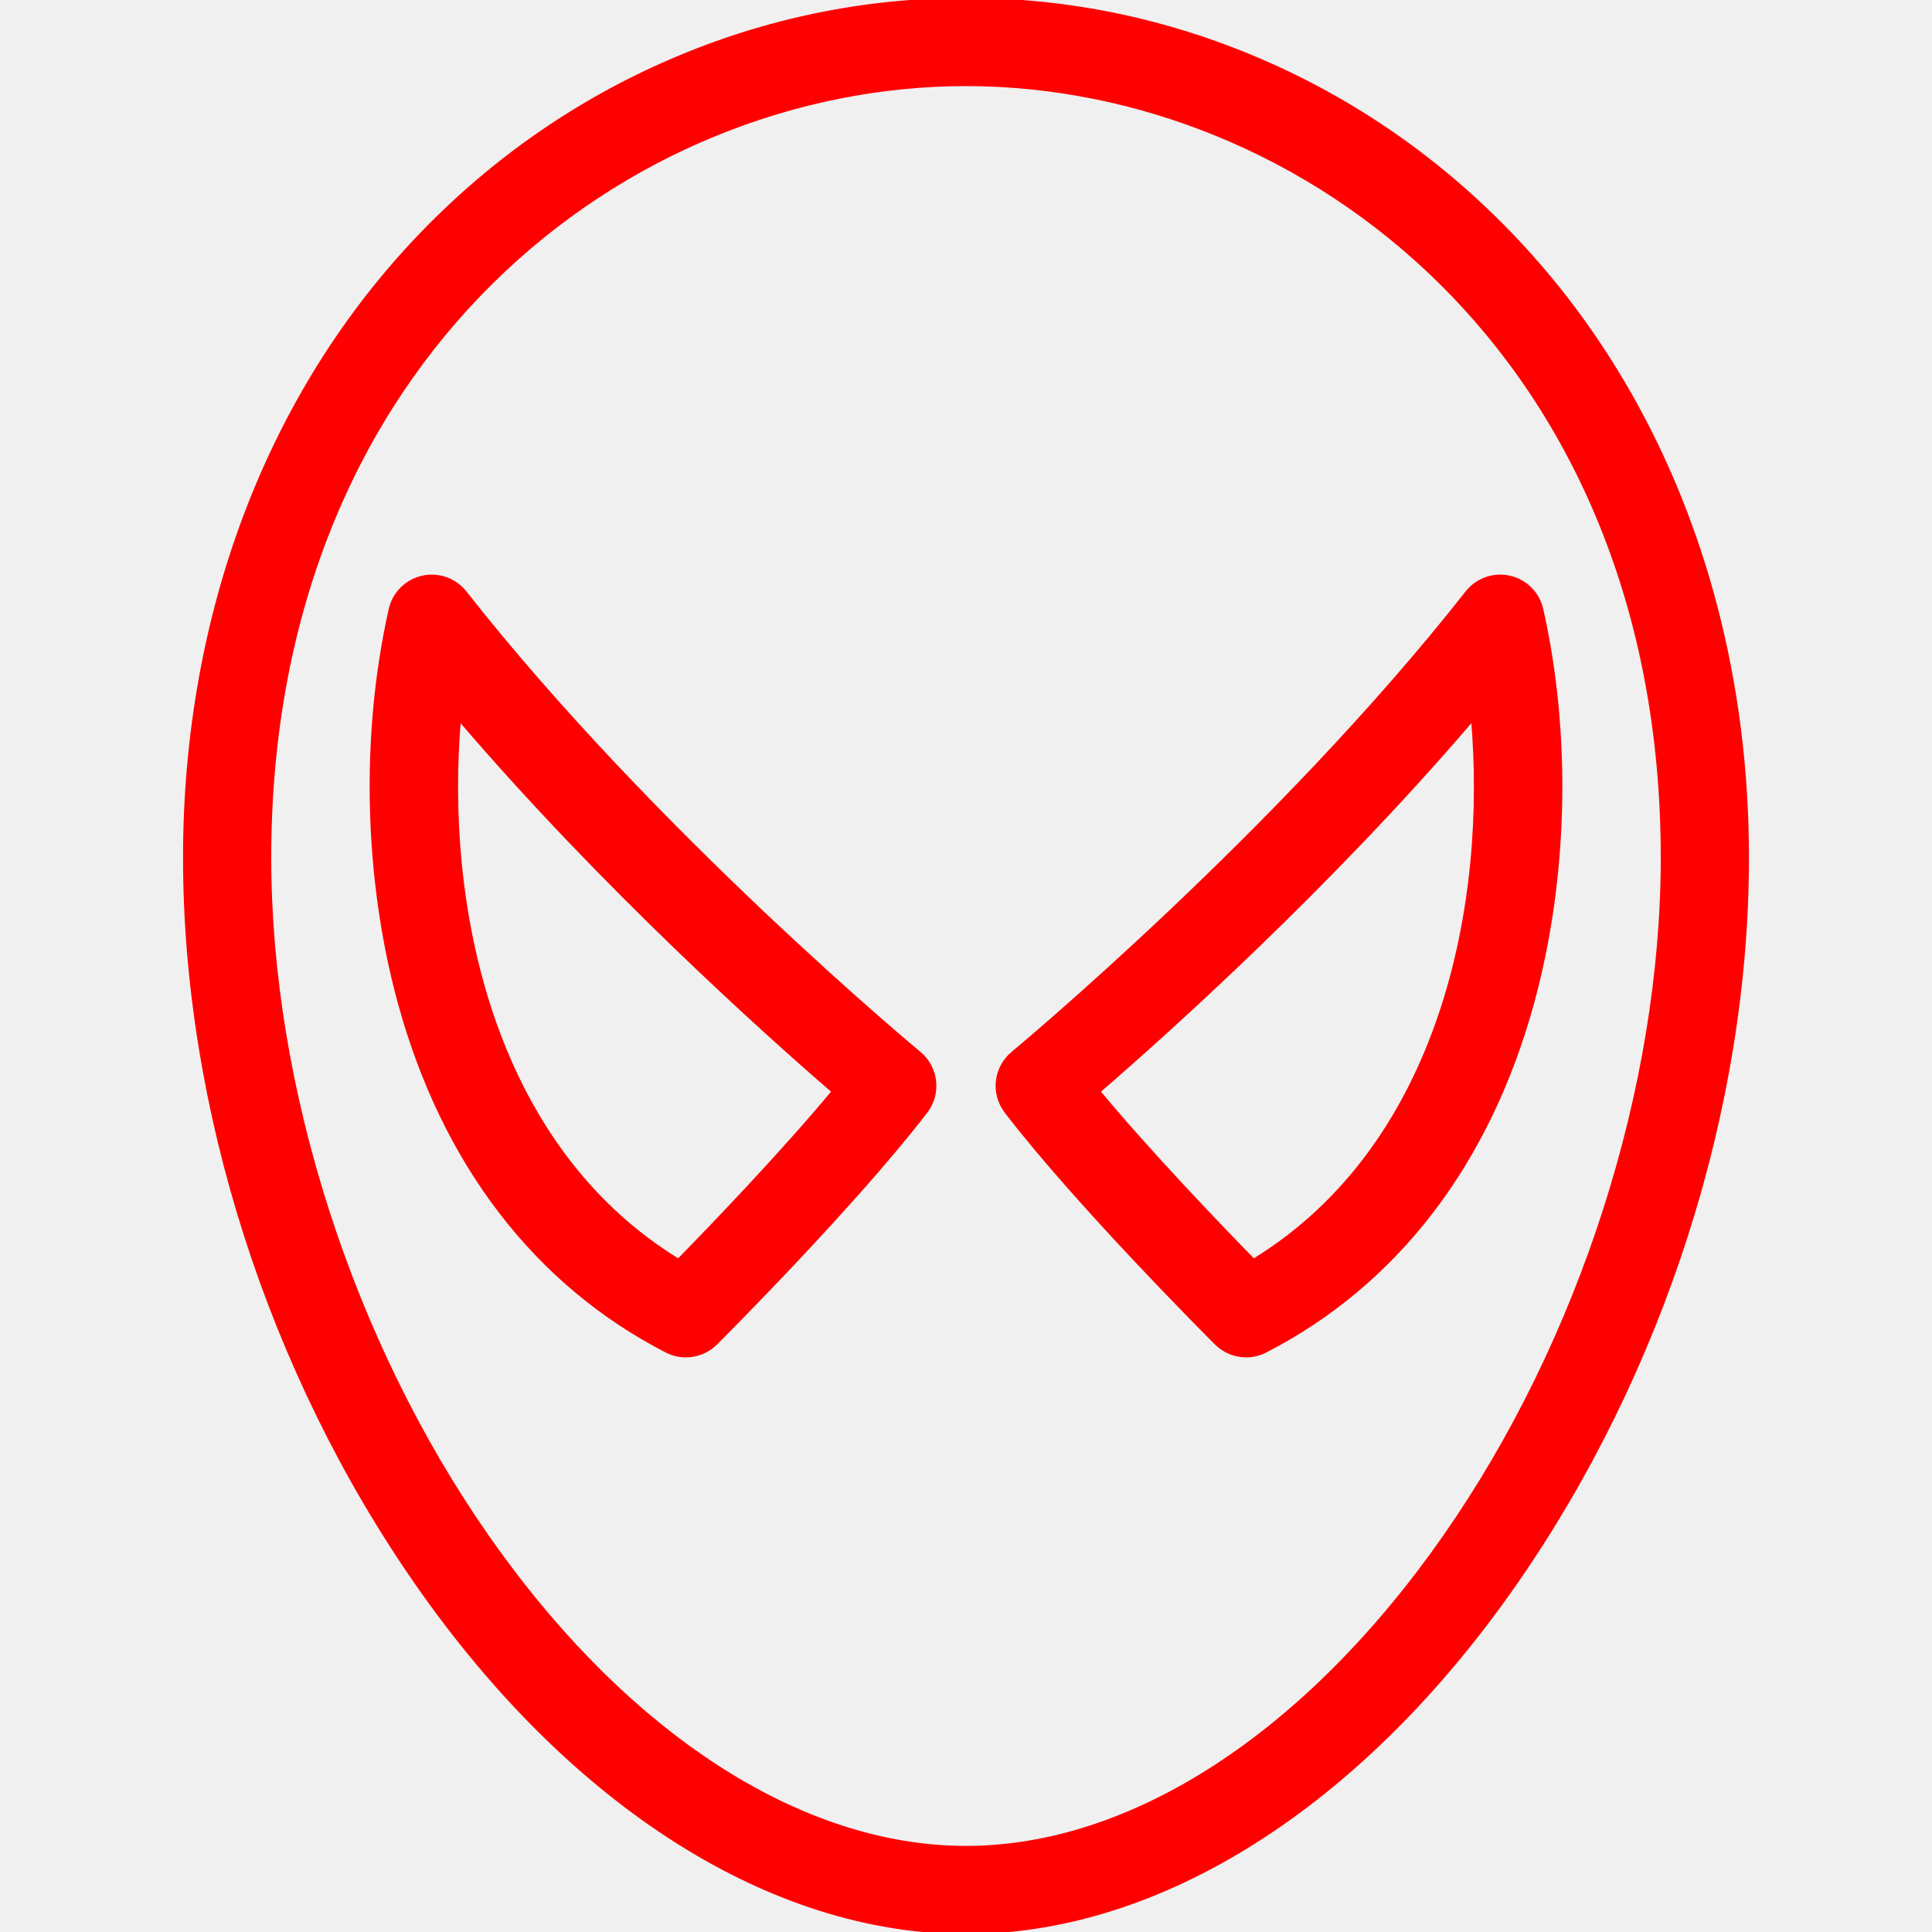
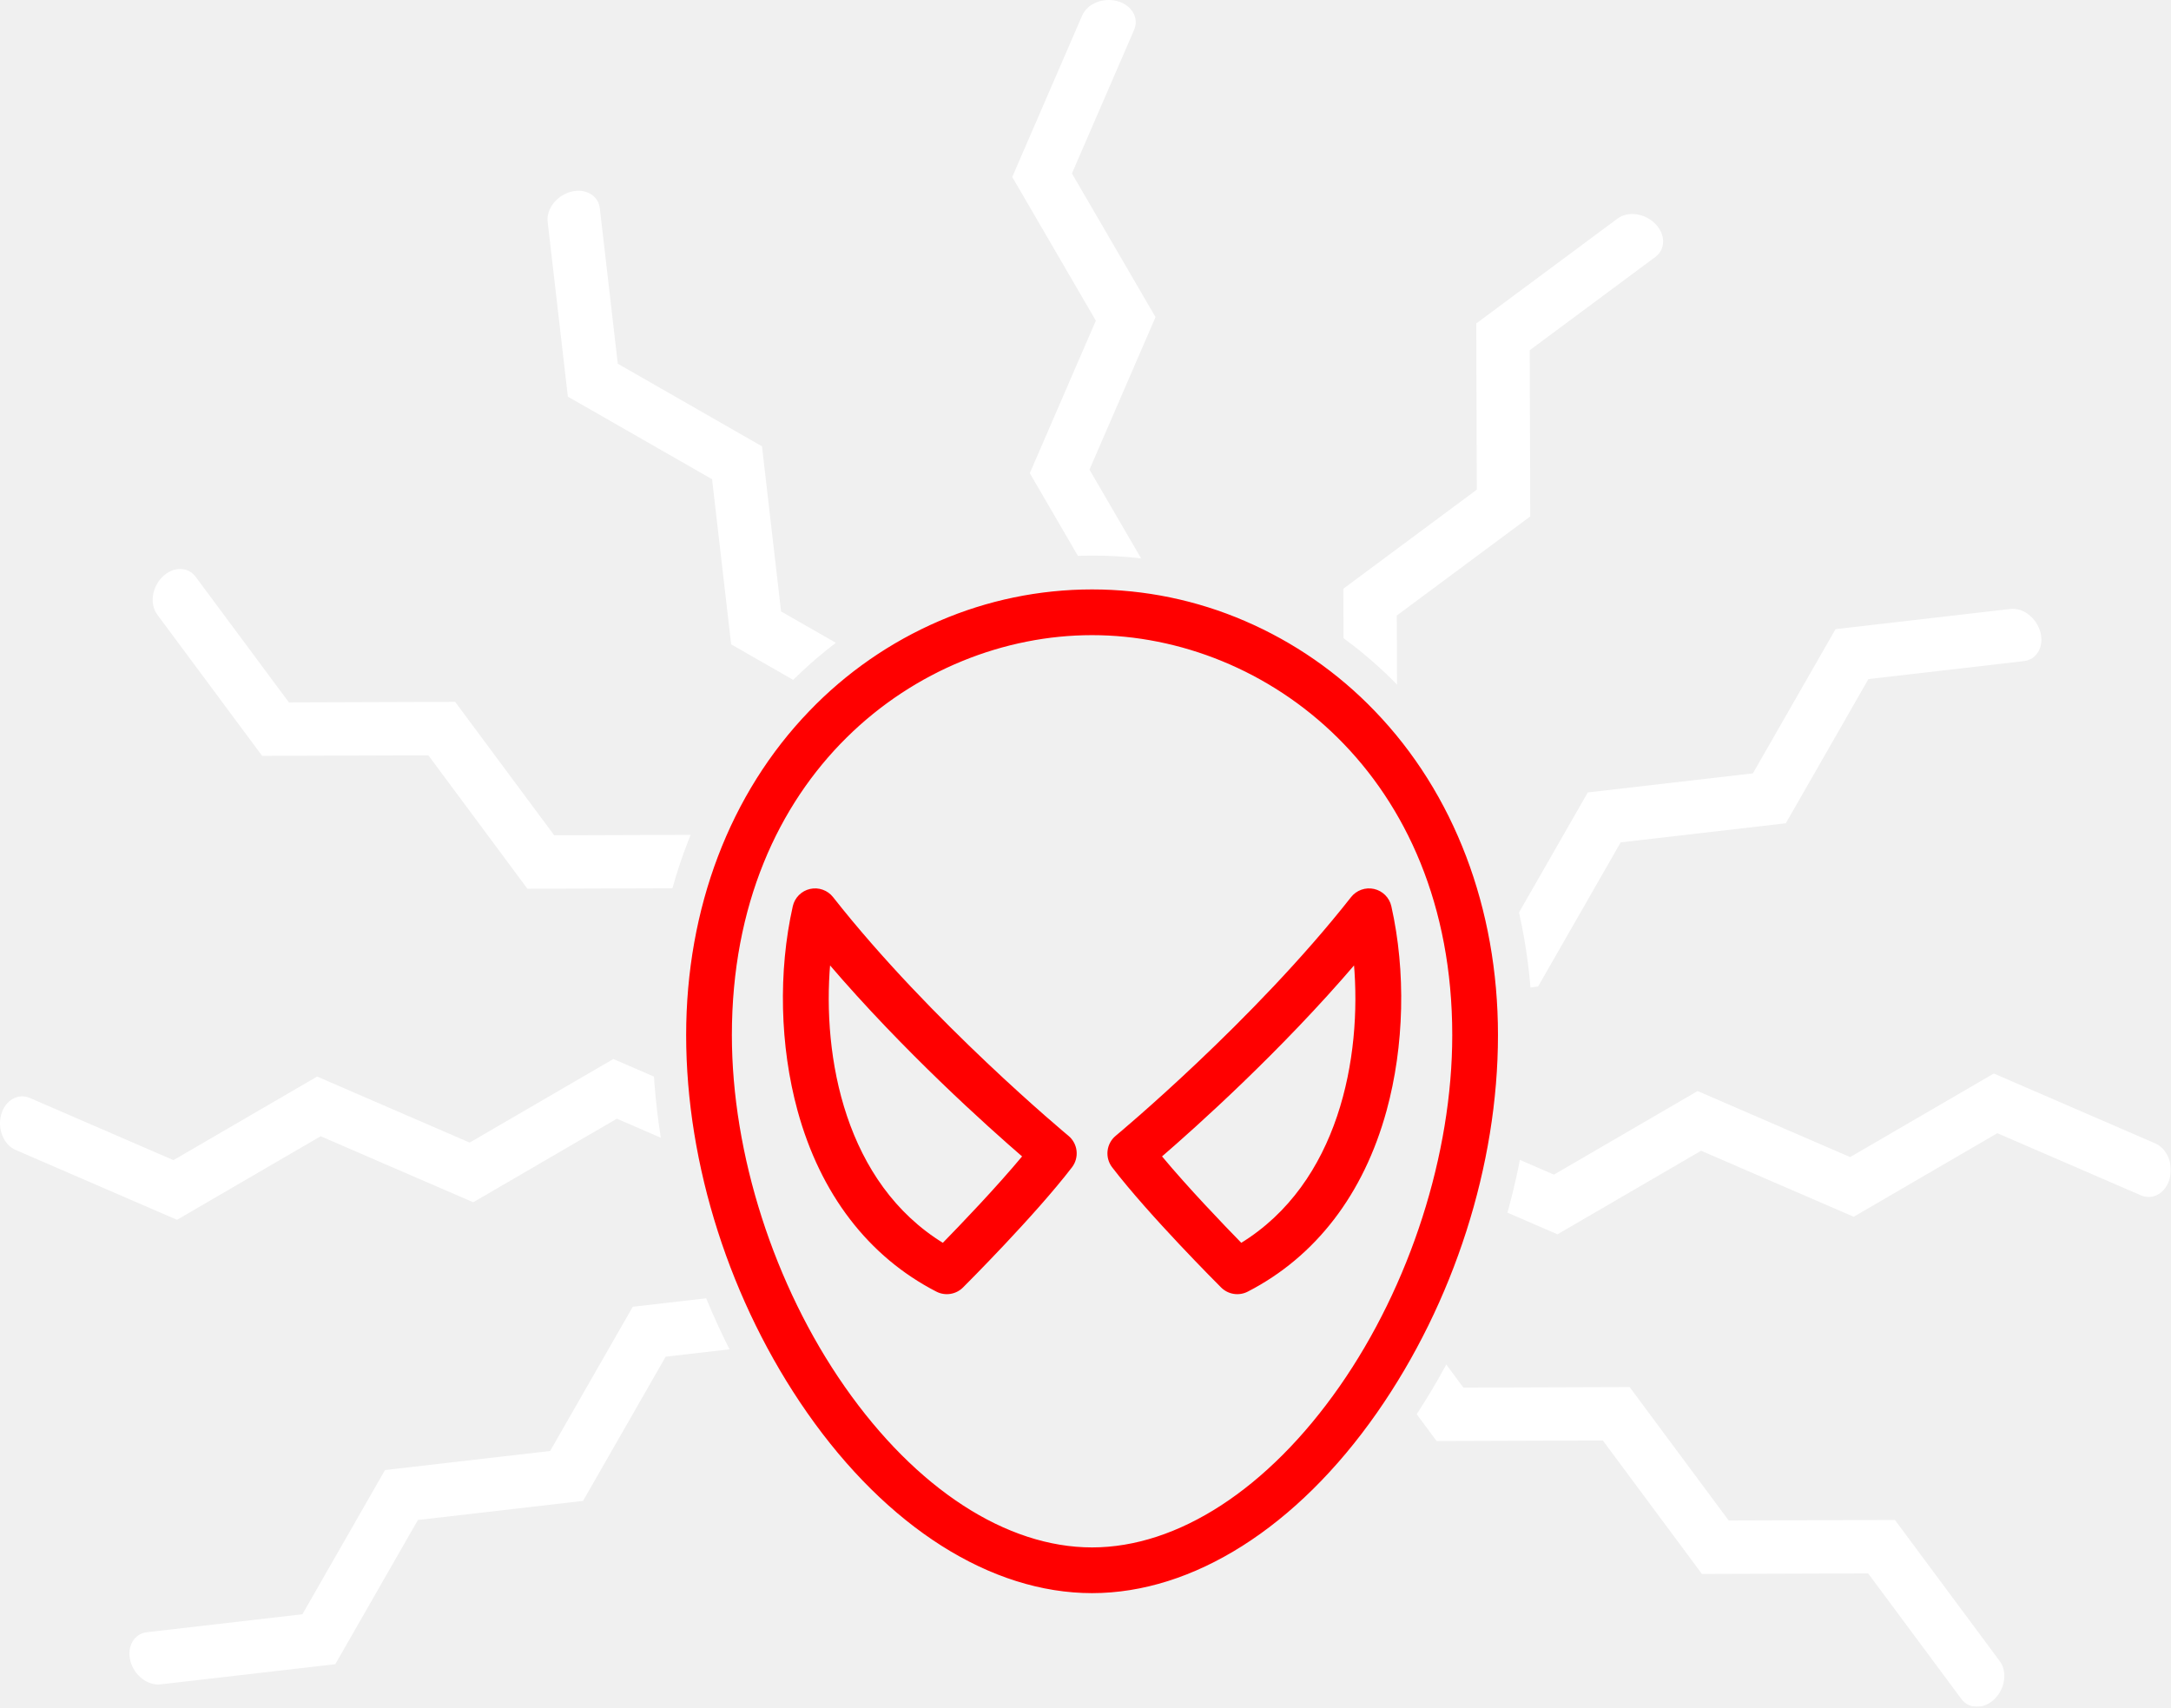
- <svg xmlns="http://www.w3.org/2000/svg" fill="#ff0000" height="800px" width="800px" version="1.1" id="Capa_1" viewBox="0 0 460 460" xml:space="preserve" stroke="#ff0000">
-   <g id="SVGRepo_bgCarrier" stroke-width="0" />
-   <g id="SVGRepo_tracerCarrier" stroke-linecap="round" stroke-linejoin="round" />
-   <g id="SVGRepo_iconCarrier">
-     <g>
-       <path d="M359.451,55.662c-17.117-17.733-37.112-31.592-59.43-41.19C277.694,4.869,254.135,0,230,0s-47.693,4.869-70.022,14.472 c-22.317,9.598-42.312,23.457-59.429,41.19C64.135,93.387,44.082,146.14,44.082,204.204c0,59.534,20.215,122.633,55.463,173.117 C136.229,429.865,183.779,460,230,460s93.771-30.135,130.455-82.678c35.247-50.485,55.463-113.583,55.463-173.117 C415.918,146.14,395.865,93.387,359.451,55.662z M344.057,365.873C311.166,412.982,269.594,440,230,440 c-39.594,0-81.166-27.018-114.057-74.127C83.469,319.36,64.082,258.923,64.082,204.204C64.082,84.559,149.567,20,230,20 c80.433,0,165.918,64.559,165.918,184.204C395.918,258.923,376.531,319.36,344.057,365.873z" />
-       <path d="M218.818,250.821c-0.627-0.518-63.23-52.502-108.156-109.685c-2.384-3.035-6.301-4.427-10.068-3.576 c-3.765,0.851-6.704,3.792-7.551,7.558c-6.729,29.899-5.932,64.043,2.188,93.677c10.46,38.171,32.418,66.797,63.502,82.784 c1.449,0.745,3.016,1.107,4.571,1.107c2.589,0,5.145-1.005,7.065-2.921c1.34-1.337,33.021-33.003,50.011-55.15 C223.656,260.346,222.966,254.25,218.818,250.821z M161.546,300.233c-45.331-27.746-56.097-85.693-52.268-129.264 c34.499,40.377,73.232,75.035,89.286,88.892C186.34,274.566,169.878,291.713,161.546,300.233z" />
-       <path d="M366.957,145.118c-0.848-3.766-3.786-6.707-7.552-7.558c-3.767-0.851-7.684,0.541-10.067,3.576 c-44.881,57.127-107.528,109.167-108.156,109.686c-4.146,3.429-4.837,9.524-1.563,13.793c16.99,22.147,48.67,53.813,50.011,55.15 c1.92,1.916,4.476,2.921,7.065,2.921c1.555,0,3.122-0.362,4.57-1.107c31.084-15.987,53.043-44.614,63.503-82.784 C372.889,209.162,373.687,175.018,366.957,145.118z M298.453,300.234c-8.329-8.518-24.79-25.663-37.017-40.373 c16.05-13.854,54.783-48.511,89.285-88.891C354.55,214.541,343.784,272.488,298.453,300.234z" />
+ <svg xmlns="http://www.w3.org/2000/svg" width="1734" height="1364" viewBox="0 0 1734 1364" fill="none">
+   <g clip-path="url(#clip0_898_2)">
+     <path d="M1097.37 568.492C1068.05 537.957 1032.9 513.6 994.018 496.857C955.566 480.253 914.125 471.688 872.241 471.688C830.358 471.688 788.917 480.253 750.465 496.857C711.579 513.601 676.437 537.957 647.11 568.492C583.781 634.101 548.907 725.845 548.907 826.826C548.907 930.363 584.063 1040.1 645.364 1127.9C709.162 1219.28 791.858 1271.69 872.242 1271.69C952.627 1271.69 1035.32 1219.28 1099.12 1127.9C1160.42 1040.1 1195.58 930.365 1195.58 826.828C1195.58 725.845 1160.7 634.101 1097.37 568.492ZM1070.6 1107.99C1013.4 1189.92 941.101 1236.91 872.242 1236.91C803.383 1236.91 731.084 1189.92 673.882 1107.99C617.406 1027.1 583.689 921.989 583.689 826.826C583.689 618.748 732.359 506.471 872.242 506.471C1012.13 506.471 1160.8 618.748 1160.8 826.826C1160.8 921.989 1127.08 1027.1 1070.6 1107.99Z" fill="#FF0000" stroke="#FF0000" stroke-width="1.739" stroke-miterlimit="6.957" />
+     <path d="M852.795 907.899C851.705 906.998 742.83 816.591 664.698 717.142C662.666 714.556 659.943 712.599 656.844 711.498C653.744 710.397 650.397 710.198 647.189 710.923C643.981 711.648 641.044 713.268 638.72 715.594C636.395 717.921 634.778 720.859 634.056 724.067C622.353 776.066 623.74 835.447 637.861 886.984C656.053 953.368 694.24 1003.15 748.3 1030.96C751.573 1032.64 755.295 1033.24 758.932 1032.67C762.568 1032.11 765.931 1030.4 768.536 1027.8C770.867 1025.48 825.964 970.405 855.512 931.888C858.253 928.316 859.502 923.82 858.995 919.345C858.489 914.871 856.266 910.768 852.795 907.899ZM753.192 993.833C674.355 945.579 655.632 844.801 662.291 769.026C722.289 839.246 789.651 899.521 817.571 923.62C796.312 949.194 767.682 979.015 753.192 993.833Z" fill="#FF0000" stroke="#FF0000" stroke-width="1.739" stroke-miterlimit="6.957" />
+     <path d="M1110.43 724.068C1109.71 720.86 1108.09 717.922 1105.76 715.595C1103.44 713.269 1100.5 711.649 1097.3 710.924C1094.09 710.199 1090.74 710.398 1087.64 711.499C1084.54 712.6 1081.82 714.557 1079.79 717.143C1001.73 816.494 892.781 906.998 891.689 907.901C888.22 910.77 885.998 914.873 885.491 919.347C884.984 923.82 886.232 928.316 888.971 931.889C918.519 970.405 973.614 1025.48 975.947 1027.8C978.552 1030.4 981.914 1032.11 985.55 1032.67C989.186 1033.24 992.909 1032.64 996.181 1030.96C1050.24 1003.15 1088.43 953.367 1106.62 886.984C1120.74 835.449 1122.13 776.068 1110.43 724.068ZM991.291 993.835C976.806 979.021 948.178 949.204 926.914 923.621C954.827 899.527 1022.19 839.254 1082.19 769.028C1088.85 844.804 1070.13 945.581 991.291 993.835Z" fill="#FF0000" stroke="#FF0000" stroke-width="1.739" stroke-miterlimit="6.957" />
+     <mask id="mask0_898_2" style="mask-type:luminance" maskUnits="userSpaceOnUse" x="-90" y="-58" width="1884" height="1924">
+       <path d="M-80.351 -57.413L-89.463 1856.38L1784.84 1865.3L1793.95 -48.489L-80.351 -57.413ZM1120.94 1145.21C1051.36 1243.87 960.017 1300.21 870.358 1299.78C780.689 1299.35 689.9 1242.15 621.262 1142.83C557.203 1050.14 520.754 934.38 521.273 825.252C521.789 716.973 559.928 618.503 628.655 547.98C660.718 514.92 699.075 488.612 741.464 470.606C783.496 452.697 828.746 443.571 874.434 443.789C920.121 444.006 965.282 453.563 1007.14 471.871C1049.36 490.28 1087.46 516.952 1119.21 550.316C1187.26 621.49 1224.46 720.319 1223.95 828.597C1223.43 937.726 1185.88 1053.13 1120.94 1145.21Z" fill="white" />
+     </mask>
+     <g mask="url(#mask0_898_2)">
+       <path d="M875.439 867.814C872.573 867.988 869.697 867.688 866.928 866.928C855.472 863.765 849.519 853.499 853.632 843.998L903.287 729.299L836.527 614.541L889.271 492.708L822.512 377.959L875.257 256.129L808.497 141.379L864.334 12.41C868.448 2.908 881.069 -2.23 892.525 0.933C903.981 4.096 909.934 14.362 905.82 23.863L856.166 138.555L922.926 253.305L870.18 375.135L936.94 489.884L884.194 611.717L950.954 726.475L895.12 855.451C892.017 862.618 884.072 867.302 875.439 867.814Z" fill="white" />
+       <path d="M874.742 912.44C872.346 914.023 869.706 915.202 866.928 915.928C855.425 918.917 845.137 913.003 843.948 902.718L829.601 778.558L714.406 712.555L699.168 580.673L583.978 514.677L568.741 382.796L453.551 316.799L437.422 177.191C436.234 166.905 444.595 156.145 456.098 153.157C467.601 150.167 477.889 156.081 479.077 166.366L493.421 290.52L608.612 356.516L623.848 488.397L739.038 554.393L754.275 686.276L869.471 752.279L885.604 891.893C886.501 899.651 881.962 907.68 874.742 912.44Z" fill="white" />
+       <path d="M871.95 909.001C870.668 911.57 868.971 913.91 866.928 915.928C858.461 924.269 846.593 924.291 840.422 915.978L765.917 815.626L633.153 816.063L554.015 709.469L421.26 709.91L342.124 603.316L209.368 603.757L125.596 490.916C119.424 482.602 121.285 469.103 129.753 460.764C138.22 452.424 150.087 452.401 156.258 460.715L230.757 561.062L363.513 560.622L442.649 667.215L575.404 666.774L654.541 773.37L787.305 772.933L871.084 885.775C875.739 892.046 875.824 901.269 871.95 909.001Z" fill="white" />
+       <path d="M867.814 907.417C867.988 910.283 867.688 913.158 866.928 915.928C863.765 927.384 853.499 933.337 843.998 929.224L729.299 879.569L614.541 946.329L492.708 893.585L377.959 960.344L256.129 907.599L141.379 974.359L12.41 918.522C2.908 914.408 -2.23 901.787 0.933 890.331C4.096 878.875 14.362 872.922 23.863 877.036L138.555 926.69L253.305 859.93L375.135 912.675L489.884 845.916L611.717 898.661L726.475 831.901L855.451 887.736C862.618 890.839 867.302 898.784 867.814 907.417Z" fill="white" />
+       <path d="M863.44 908.115C865.023 910.51 866.202 913.15 866.928 915.928C869.917 927.431 864.003 937.72 853.718 938.908L729.558 953.255L663.555 1068.45L531.673 1083.69L465.677 1198.88L333.796 1214.12L267.799 1329.31L128.191 1345.43C117.905 1346.62 107.145 1338.26 104.157 1326.76C101.167 1315.26 107.081 1304.97 117.366 1303.78L241.52 1289.44L307.516 1174.24L439.397 1159.01L505.393 1043.82L637.276 1028.58L703.279 913.386L842.893 897.252C850.651 896.356 858.68 900.894 863.44 908.115Z" fill="white" />
+       <path d="M850.906 908.856C852.188 906.287 853.885 903.946 855.928 901.928C864.395 893.588 876.263 893.565 882.434 901.878L956.939 1002.23L1089.7 1001.79L1168.84 1108.39L1301.6 1107.95L1380.73 1214.54L1513.49 1214.1L1597.26 1326.94C1603.43 1335.25 1601.57 1348.75 1593.1 1357.09C1584.64 1365.43 1572.77 1365.46 1566.6 1357.14L1492.1 1256.79L1359.34 1257.23L1280.21 1150.64L1147.45 1151.08L1068.31 1044.49L935.551 1044.92L851.772 932.081C847.117 925.811 847.032 916.588 850.906 908.856Z" fill="white" />
+       <path d="M866.042 924.439C865.868 921.573 866.168 918.697 866.928 915.928C870.091 904.472 880.357 898.519 889.858 902.632L1004.56 952.287L1119.32 885.527L1241.15 938.271L1355.9 871.511L1477.73 924.257L1592.48 857.497L1721.45 913.333C1730.95 917.447 1736.09 930.069 1732.92 941.525C1729.76 952.981 1719.49 958.934 1709.99 954.82L1595.3 905.166L1480.55 971.926L1358.72 919.18L1243.97 985.94L1122.14 933.194L1007.38 999.954L878.405 944.12C871.238 941.017 866.553 933.072 866.042 924.439Z" fill="white" />
+       <path d="M870.416 923.742C868.833 921.346 867.654 918.706 866.928 915.928C863.939 904.425 869.853 894.137 880.138 892.948L1004.3 878.601L1070.3 763.406L1202.18 748.168L1268.18 632.978L1400.06 617.741L1466.06 502.551L1605.67 486.422C1615.95 485.234 1626.71 493.595 1629.7 505.098C1632.69 516.601 1626.77 526.889 1616.49 528.077L1492.34 542.421L1426.34 657.612L1294.46 672.848L1228.46 788.039L1096.58 803.276L1030.58 918.471L890.963 934.604C883.205 935.501 875.176 930.962 870.416 923.742Z" fill="white" />
+       <path d="M873.856 920.95C871.287 919.668 868.946 917.971 866.928 915.928C858.588 907.461 858.565 895.593 866.878 889.422L967.23 814.917L966.793 682.153L1073.39 603.015L1072.95 470.26L1179.54 391.124L1179.1 258.368L1291.94 174.596C1300.25 168.424 1313.75 170.285 1322.09 178.753C1330.43 187.22 1330.46 199.087 1322.14 205.258L1221.79 279.757L1222.23 412.513L1115.64 491.649L1116.08 624.404L1009.49 703.542L1009.92 836.305L897.081 920.084C890.811 924.739 881.588 924.824 873.856 920.95Z" fill="white" />
    </g>
  </g>
+   <defs>
+     <clipPath id="clip0_898_2">
+       <rect width="1733.86" height="1363.36" fill="white" />
+     </clipPath>
+   </defs>
</svg>
